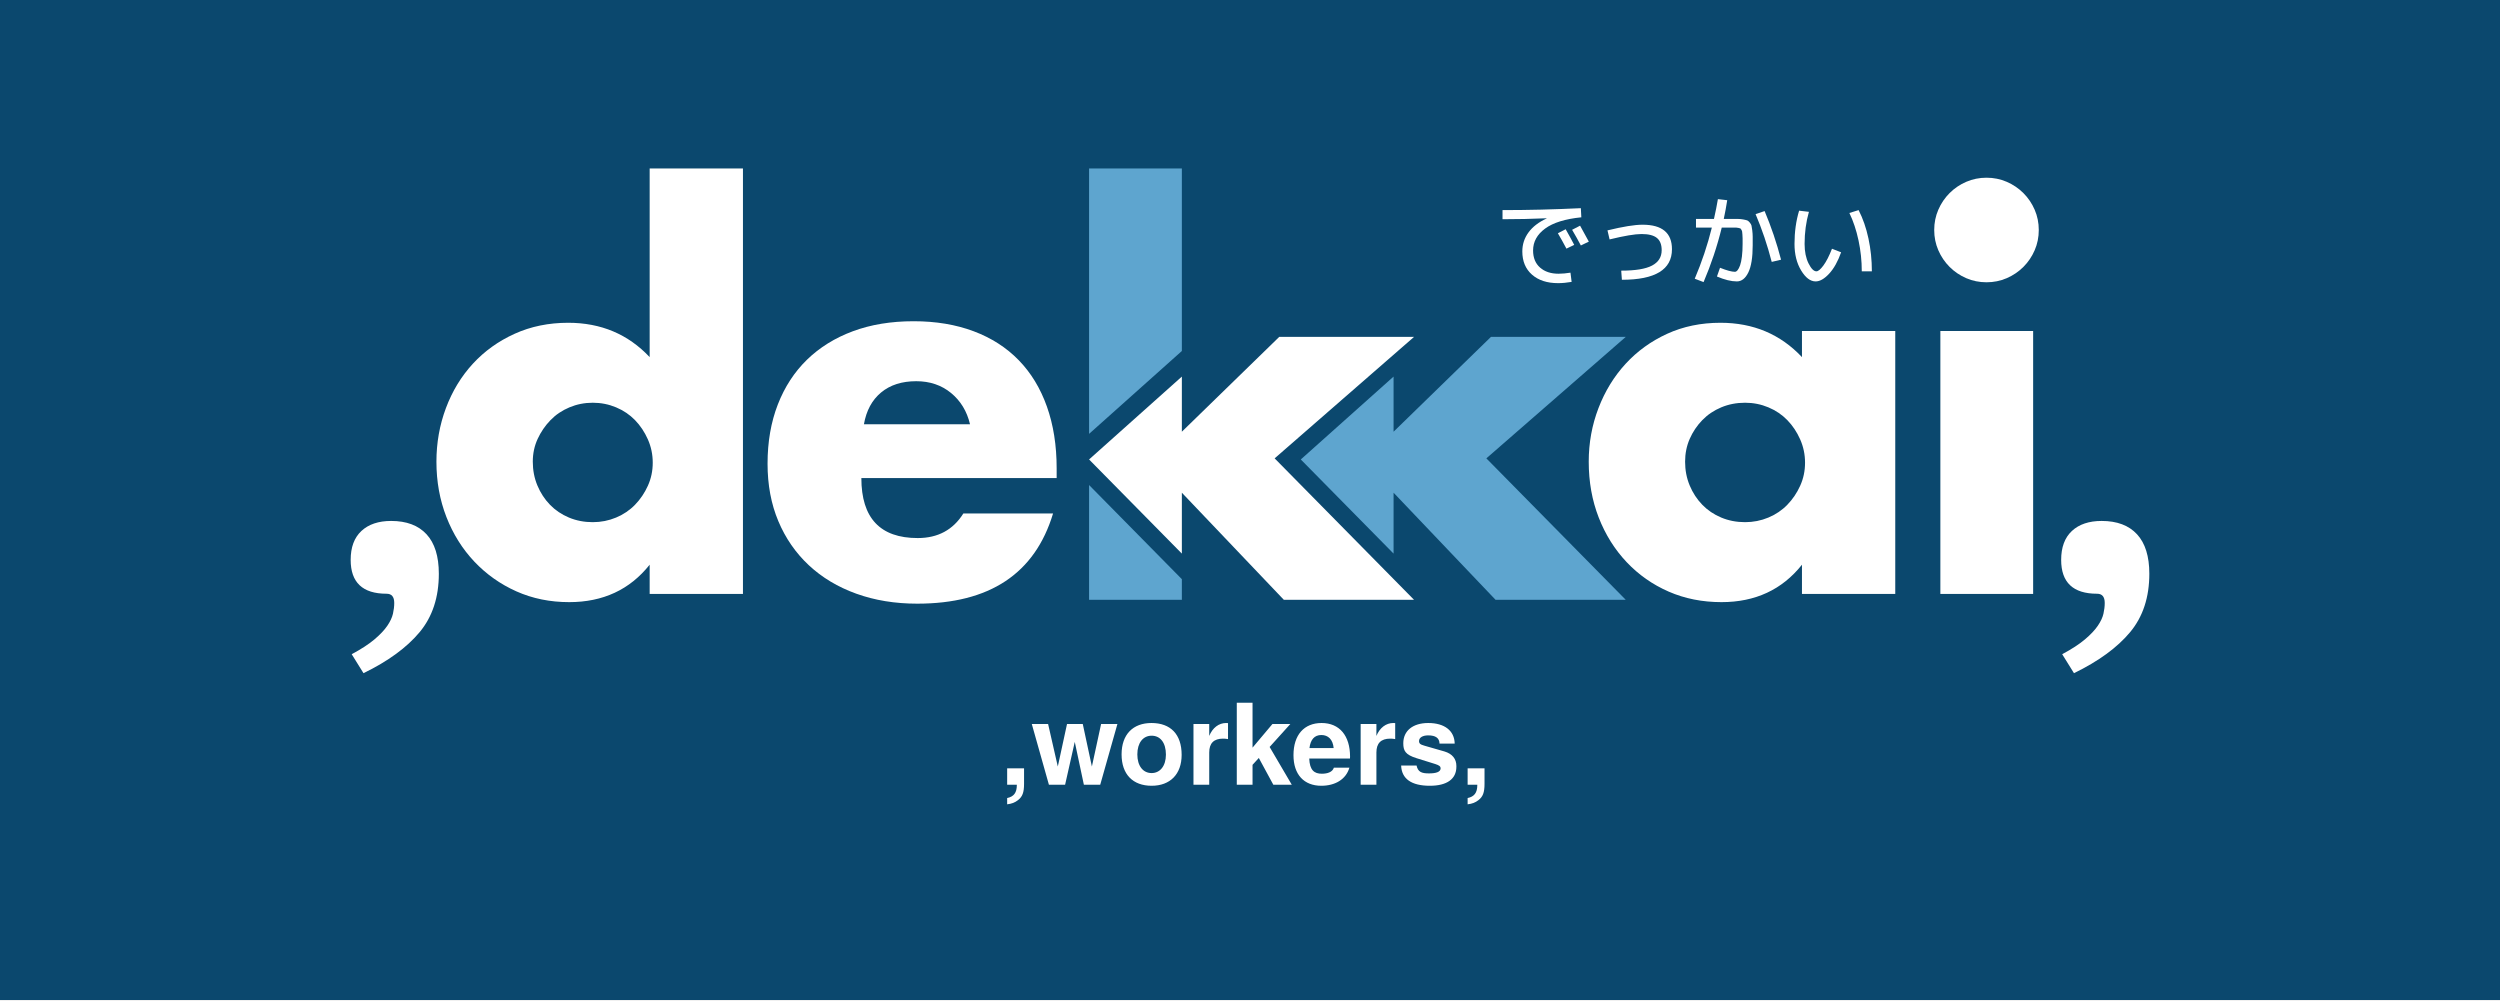
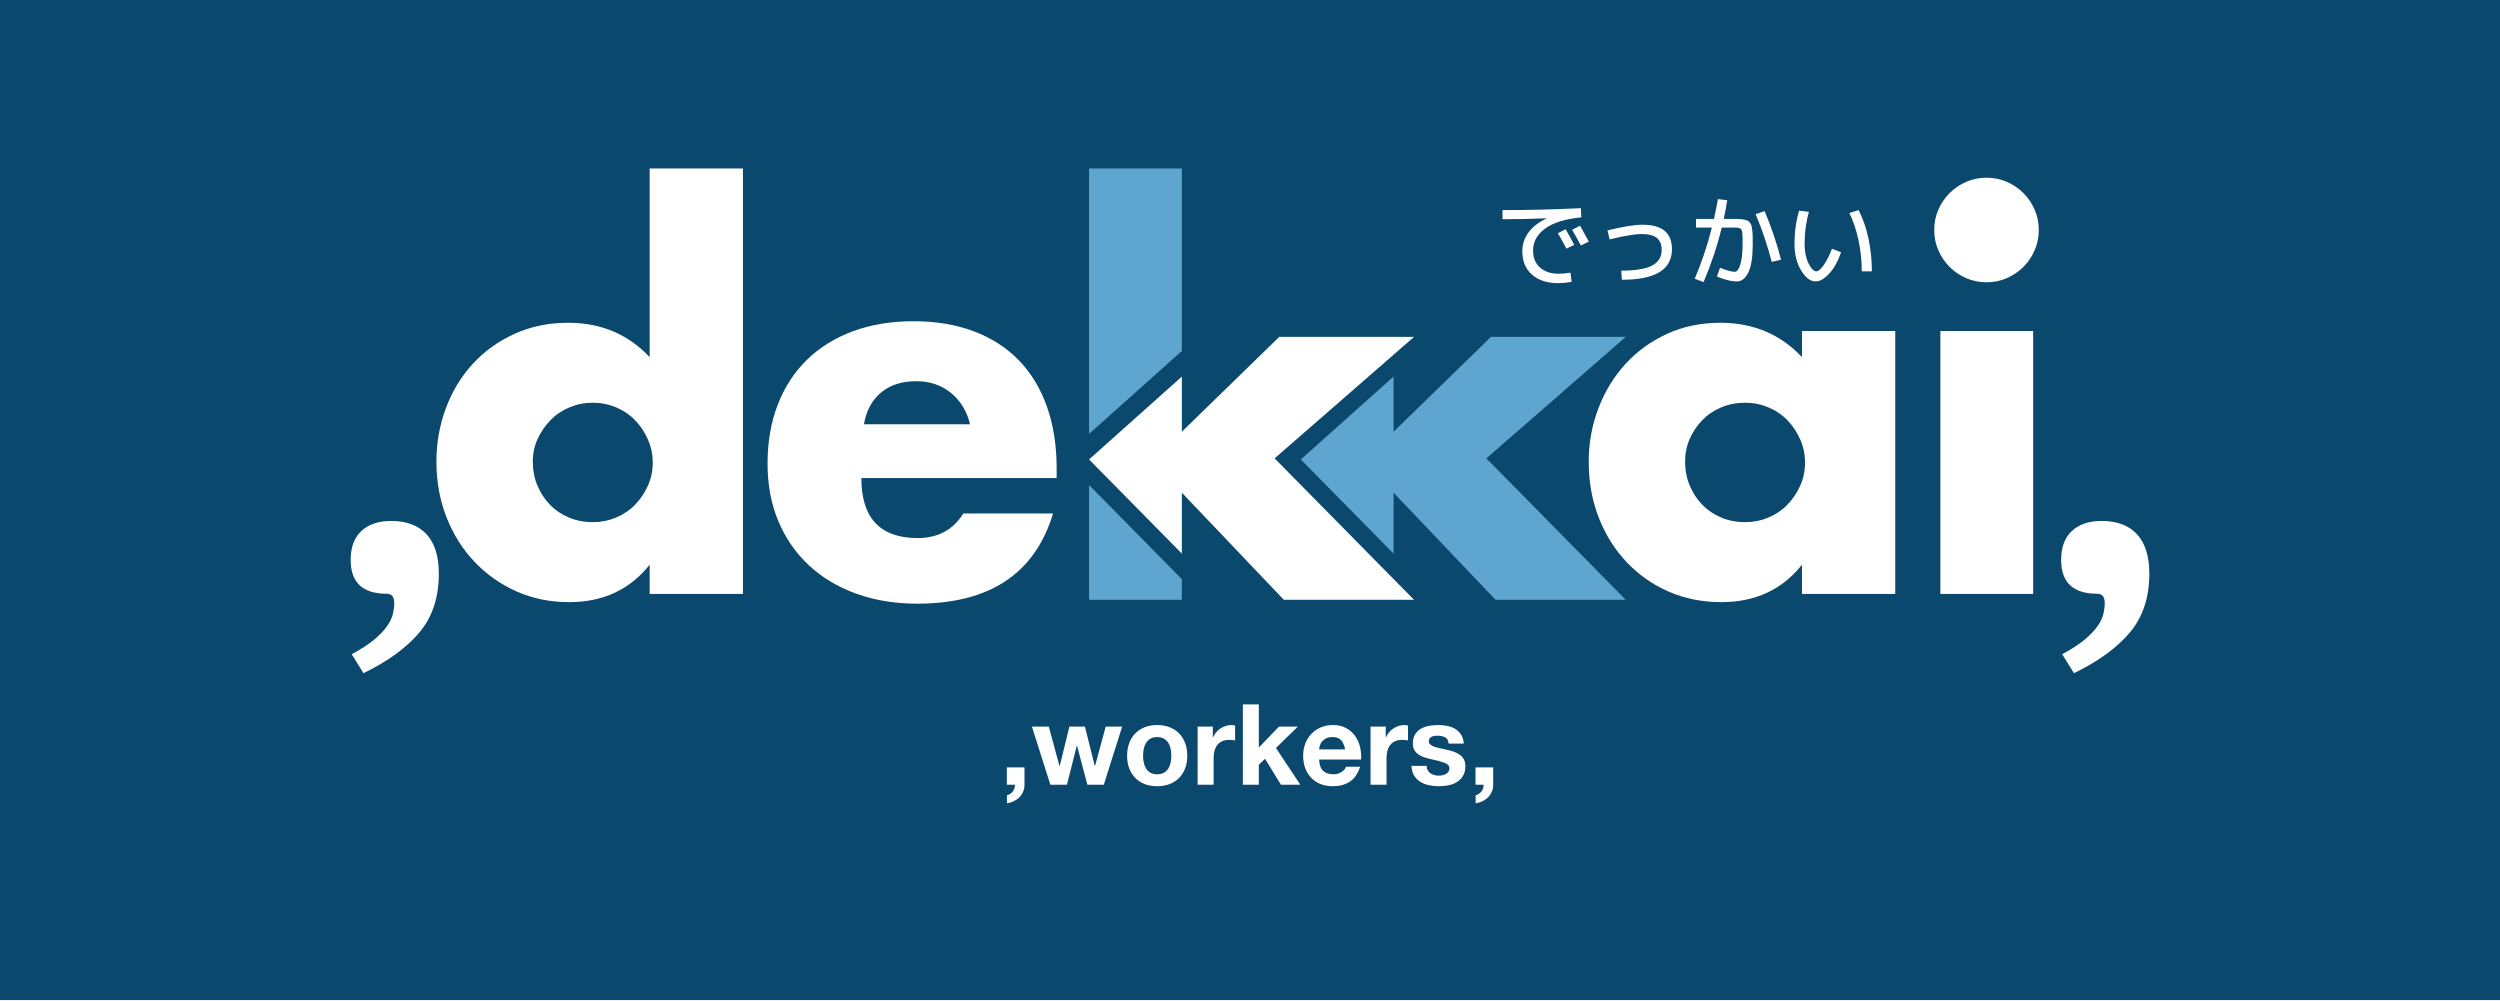
<svg xmlns="http://www.w3.org/2000/svg" width="100%" height="100%" viewBox="0 0 1200 480" version="1.1" xml:space="preserve" style="fill-rule:evenodd;clip-rule:evenodd;stroke-linejoin:round;stroke-miterlimit:2;">
  <rect x="0" y="0" width="1200" height="480" style="fill:#0b486e;" />
  <g>
    <path d="M567.291,265.73l-44.533,-45.188l44.533,-39.785l0,26.462l46.748,-45.517l64.708,0l-66.922,58.311l66.922,67.907l-62.494,0l-48.962,-51.422l0,29.232Z" style="fill:#fff;fill-rule:nonzero;" />
    <path d="M168.815,314.023c4.593,-2.46 8.242,-4.838 10.949,-7.135c2.706,-2.296 4.757,-4.469 6.151,-6.52c1.394,-2.05 2.296,-3.977 2.706,-5.782c0.41,-1.804 0.615,-3.526 0.615,-5.167c0,-2.952 -1.23,-4.428 -3.69,-4.428c-11.482,0 -17.223,-5.413 -17.223,-16.239c0,-6.069 1.722,-10.703 5.167,-13.901c3.444,-3.199 8.201,-4.798 14.27,-4.798c7.381,0 13.04,2.132 16.977,6.397c3.936,4.265 5.905,10.58 5.905,18.945c0,11.318 -3.076,20.668 -9.227,28.049c-6.151,7.381 -15.131,13.942 -26.941,19.683l-5.659,-9.104Z" style="fill:#fff;fill-rule:nonzero;" />
    <path d="M989.85,314.023c4.593,-2.46 8.243,-4.838 10.949,-7.135c2.707,-2.296 4.757,-4.469 6.151,-6.52c1.394,-2.05 2.296,-3.977 2.706,-5.782c0.411,-1.804 0.616,-3.526 0.616,-5.167c0,-2.952 -1.231,-4.428 -3.691,-4.428c-11.482,0 -17.223,-5.413 -17.223,-16.239c0,-6.069 1.723,-10.703 5.167,-13.901c3.445,-3.199 8.201,-4.798 14.27,-4.798c7.382,0 13.04,2.132 16.977,6.397c3.937,4.265 5.905,10.58 5.905,18.945c0,11.318 -3.075,20.668 -9.226,28.049c-6.151,7.381 -15.132,13.942 -26.942,19.683l-5.659,-9.104Z" style="fill:#fff;fill-rule:nonzero;" />
    <path d="M255.741,221.608c0,4.1 0.738,7.914 2.214,11.441c1.476,3.526 3.485,6.602 6.028,9.226c2.542,2.625 5.577,4.675 9.103,6.151c3.527,1.476 7.341,2.214 11.441,2.214c3.937,0 7.668,-0.738 11.195,-2.214c3.527,-1.476 6.561,-3.526 9.103,-6.151c2.543,-2.624 4.593,-5.659 6.151,-9.103c1.559,-3.445 2.338,-7.136 2.338,-11.072c0,-3.937 -0.779,-7.668 -2.338,-11.195c-1.558,-3.527 -3.608,-6.602 -6.151,-9.226c-2.542,-2.625 -5.576,-4.675 -9.103,-6.151c-3.527,-1.477 -7.258,-2.215 -11.195,-2.215c-3.936,0 -7.668,0.738 -11.195,2.215c-3.526,1.476 -6.561,3.526 -9.103,6.151c-2.542,2.624 -4.593,5.617 -6.151,8.98c-1.558,3.363 -2.337,7.012 -2.337,10.949Zm56.097,-140.735l44.779,0l0,204.213l-44.779,0l0,-14.024c-9.514,11.974 -22.39,17.961 -38.629,17.961c-9.185,0 -17.632,-1.723 -25.342,-5.167c-7.709,-3.445 -14.434,-8.202 -20.175,-14.271c-5.741,-6.068 -10.211,-13.204 -13.409,-21.405c-3.199,-8.201 -4.798,-17.059 -4.798,-26.572c0,-9.022 1.517,-17.592 4.552,-25.711c3.034,-8.12 7.34,-15.214 12.917,-21.283c5.577,-6.069 12.261,-10.867 20.052,-14.393c7.791,-3.527 16.362,-5.29 25.711,-5.29c15.747,0 28.787,5.495 39.121,16.485l0,-90.543Z" style="fill:#fff;fill-rule:nonzero;" />
    <path d="M465.612,203.647c-1.476,-6.233 -4.51,-11.236 -9.103,-15.009c-4.593,-3.772 -10.17,-5.658 -16.731,-5.658c-6.889,0 -12.507,1.804 -16.854,5.412c-4.346,3.609 -7.094,8.694 -8.242,15.255l50.93,0Zm-52.16,25.834c0,19.191 9.021,28.787 27.064,28.787c9.678,0 16.977,-3.937 21.898,-11.81l43.057,0c-8.694,28.868 -30.427,43.303 -65.201,43.303c-10.661,0 -20.421,-1.6 -29.278,-4.798c-8.858,-3.199 -16.444,-7.75 -22.759,-13.655c-6.315,-5.905 -11.195,-12.958 -14.639,-21.16c-3.445,-8.201 -5.167,-17.386 -5.167,-27.556c0,-10.498 1.64,-19.97 4.92,-28.418c3.281,-8.447 7.956,-15.623 14.025,-21.528c6.069,-5.905 13.409,-10.457 22.02,-13.655c8.612,-3.199 18.33,-4.798 29.156,-4.798c10.662,0 20.257,1.599 28.787,4.798c8.529,3.198 15.746,7.832 21.651,13.901c5.905,6.069 10.416,13.491 13.532,22.267c3.117,8.775 4.675,18.658 4.675,29.647l0,4.675l-93.741,0Z" style="fill:#fff;fill-rule:nonzero;" />
    <path d="M808.847,221.608c0,4.1 0.738,7.914 2.214,11.441c1.476,3.526 3.485,6.602 6.028,9.226c2.542,2.625 5.577,4.675 9.103,6.151c3.527,1.476 7.341,2.214 11.441,2.214c3.937,0 7.668,-0.738 11.195,-2.214c3.527,-1.476 6.561,-3.526 9.103,-6.151c2.543,-2.624 4.593,-5.659 6.151,-9.103c1.559,-3.445 2.338,-7.136 2.338,-11.072c0,-3.937 -0.779,-7.668 -2.338,-11.195c-1.558,-3.527 -3.608,-6.602 -6.151,-9.226c-2.542,-2.625 -5.576,-4.675 -9.103,-6.151c-3.527,-1.477 -7.258,-2.215 -11.195,-2.215c-4.1,0 -7.914,0.738 -11.441,2.215c-3.526,1.476 -6.561,3.526 -9.103,6.151c-2.543,2.624 -4.552,5.617 -6.028,8.98c-1.476,3.363 -2.214,7.012 -2.214,10.949Zm56.097,-62.74l44.779,0l0,126.218l-44.779,0l0,-14.024c-9.514,11.974 -22.39,17.961 -38.629,17.961c-9.185,0 -17.632,-1.682 -25.342,-5.044c-7.709,-3.363 -14.434,-8.078 -20.175,-14.147c-5.741,-6.069 -10.211,-13.205 -13.409,-21.406c-3.199,-8.201 -4.798,-17.141 -4.798,-26.818c0,-9.022 1.558,-17.592 4.675,-25.711c3.116,-8.12 7.463,-15.214 13.04,-21.283c5.577,-6.069 12.22,-10.867 19.929,-14.393c7.709,-3.527 16.239,-5.29 25.588,-5.29c15.747,0 28.787,5.495 39.121,16.485l0,-12.548Z" style="fill:#fff;fill-rule:nonzero;" />
    <path d="M975.907,158.868l0,126.218l-44.533,0l0,-126.218l44.533,0Zm-47.485,-48.47c0,-3.445 0.656,-6.684 1.968,-9.719c1.312,-3.034 3.117,-5.7 5.413,-7.996c2.296,-2.296 4.962,-4.101 7.996,-5.413c3.035,-1.312 6.274,-1.968 9.719,-1.968c3.444,0 6.684,0.656 9.718,1.968c3.035,1.312 5.7,3.117 7.997,5.413c2.296,2.296 4.1,4.962 5.413,7.996c1.312,3.035 1.968,6.274 1.968,9.719c0,3.444 -0.656,6.684 -1.968,9.718c-1.313,3.035 -3.117,5.7 -5.413,7.997c-2.297,2.296 -4.962,4.1 -7.997,5.413c-3.034,1.312 -6.274,1.968 -9.718,1.968c-3.445,0 -6.684,-0.656 -9.719,-1.968c-3.034,-1.313 -5.7,-3.117 -7.996,-5.413c-2.296,-2.297 -4.101,-4.962 -5.413,-7.997c-1.312,-3.034 -1.968,-6.274 -1.968,-9.718Z" style="fill:#fff;fill-rule:nonzero;" />
    <path d="M522.758,287.92l0,-55.104l44.533,45.188l0,9.916l-44.533,0Zm0,-79.663l0,-127.384l44.533,0l0,87.599l-44.533,39.785Z" style="fill:#5ea5cf;fill-rule:nonzero;" />
    <path d="M668.914,265.73l-44.534,-45.188l44.534,-39.785l0,26.462l46.747,-45.517l64.709,0l-66.923,58.311l66.923,67.907l-62.494,0l-48.962,-51.422l0,29.232Z" style="fill:#5ea5cf;fill-rule:nonzero;" />
    <g>
      <path d="M747.783,111.966l3.736,-1.937c1.846,3.26 3.214,5.766 4.106,7.519l-3.737,1.8c-1.414,-2.676 -2.783,-5.137 -4.105,-7.382Zm6.827,-1.66l3.829,-1.984c1.569,2.768 2.968,5.321 4.198,7.658l-3.829,1.845c-1.291,-2.46 -2.691,-4.967 -4.198,-7.519Zm-23.896,10.379c0,-3.383 0.991,-6.427 2.975,-9.134c1.984,-2.706 4.883,-4.936 8.696,-6.689l0,-0.092c-7.074,0.307 -14.132,0.461 -21.175,0.461l0,-4.383c12.302,0 24.835,-0.307 37.598,-0.922l0.231,4.382c-7.72,0.769 -13.509,2.568 -17.369,5.398c-3.86,2.829 -5.79,6.335 -5.79,10.518c0,3.506 1.115,6.243 3.345,8.212c2.23,1.968 5.19,2.952 8.881,2.952c1.722,0 3.629,-0.169 5.72,-0.507l0.554,4.428c-2.307,0.4 -4.475,0.6 -6.505,0.6c-5.259,0 -9.434,-1.361 -12.525,-4.083c-3.091,-2.721 -4.636,-6.435 -4.636,-11.141Z" style="fill:#fff;fill-rule:nonzero;" />
      <path d="M771.587,110.582c7.443,-1.814 13.055,-2.721 16.838,-2.721c9.411,0 14.117,3.921 14.117,11.763c0,9.78 -8.012,14.67 -24.035,14.67l-0.323,-4.382c6.797,0 11.733,-0.815 14.808,-2.445c3.076,-1.63 4.614,-4.091 4.614,-7.381c0,-2.676 -0.769,-4.637 -2.307,-5.882c-1.538,-1.246 -3.983,-1.869 -7.335,-1.869c-3.199,0 -8.319,0.862 -15.362,2.584l-1.015,-4.337Z" style="fill:#fff;fill-rule:nonzero;" />
      <path d="M824.593,95.589l4.475,0.508c-0.461,2.983 -1.015,5.982 -1.661,8.996l6.897,0c0.753,0 1.584,0.084 2.491,0.253c0.907,0.17 1.538,0.323 1.892,0.462c0.353,0.138 0.753,0.476 1.199,1.015c0.446,0.538 0.723,1.022 0.83,1.453c0.108,0.43 0.231,1.199 0.369,2.306c0.139,1.108 0.208,2.122 0.208,3.045l0,4.152c0,5.813 -0.7,10.149 -2.099,13.009c-1.399,2.861 -3.237,4.291 -5.513,4.291c-2.706,0 -5.889,-0.785 -9.549,-2.353l1.476,-4.198c3.229,1.292 5.613,1.937 7.151,1.937c0.43,0 0.861,-0.261 1.291,-0.784c0.431,-0.523 0.831,-1.307 1.2,-2.353c0.369,-1.045 0.661,-2.452 0.876,-4.221c0.215,-1.768 0.323,-3.775 0.323,-6.02l0,-2.629c0,-0.523 -0.031,-1.154 -0.092,-1.892c-0.062,-0.738 -0.108,-1.215 -0.139,-1.43c-0.03,-0.215 -0.153,-0.507 -0.369,-0.877c-0.215,-0.369 -0.384,-0.576 -0.507,-0.622c-0.123,-0.046 -0.408,-0.123 -0.853,-0.231c-0.446,-0.108 -0.823,-0.161 -1.131,-0.161l-1.522,0l-5.398,0c-2.183,8.949 -5.09,17.668 -8.719,26.157l-4.244,-1.615c3.414,-8.027 6.151,-16.208 8.212,-24.542l-7.612,0l0,-4.152l8.627,0c0.799,-3.568 1.43,-6.736 1.891,-9.504Zm18.084,7.197l4.336,-1.476c3.168,7.504 5.798,15.285 7.889,23.343l-4.475,1.061c-2.091,-8.089 -4.674,-15.731 -7.75,-22.928Z" style="fill:#fff;fill-rule:nonzero;" />
      <path d="M887.702,102.232l4.429,-1.384c2.061,3.999 3.637,8.543 4.729,13.633c1.091,5.09 1.637,10.341 1.637,15.754l-4.844,0c0,-5.013 -0.522,-9.965 -1.568,-14.855c-1.046,-4.89 -2.507,-9.272 -4.383,-13.148Zm-19.421,-0.553c-1.384,4.859 -2.076,9.995 -2.076,15.408c0,3.691 0.63,6.805 1.891,9.342c1.261,2.537 2.522,3.806 3.783,3.806c0.861,0 1.984,-0.938 3.368,-2.814c1.383,-1.876 2.752,-4.552 4.105,-8.027l4.383,1.707c-1.538,4.367 -3.452,7.788 -5.744,10.264c-2.291,2.476 -4.451,3.714 -6.481,3.714c-2.522,0 -4.844,-1.753 -6.966,-5.259c-2.122,-3.506 -3.183,-7.751 -3.183,-12.733c0,-5.751 0.738,-11.072 2.214,-15.962l4.706,0.554Z" style="fill:#fff;fill-rule:nonzero;" />
    </g>
  </g>
-   <text x="479.985px" y="376.683px" style="font-family:'HelveticaNeue-Bold', 'Helvetica Neue';font-weight:700;font-size:54px;fill:#fff;">,workers,</text>
+   <g>
+     <path d="M483.279,368.367l0,8.316l3.888,0c0.036,0.576 -0.036,1.143 -0.216,1.701c-0.18,0.558 -0.45,1.062 -0.81,1.512c-0.36,0.45 -0.783,0.837 -1.269,1.161c-0.486,0.324 -0.999,0.54 -1.539,0.648l0,3.888c1.152,-0.18 2.241,-0.513 3.267,-0.999c1.026,-0.486 1.917,-1.107 2.673,-1.863c0.756,-0.756 1.359,-1.647 1.809,-2.673c0.45,-1.026 0.675,-2.151 0.675,-3.375l0,-8.316l-8.478,0Z" style="fill:#fff;fill-rule:nonzero;" />
+     <path d="M529.827,376.683l8.802,-27.918l-7.884,0l-5.13,18.9l-0.108,0l-4.752,-18.9l-7.452,0l-4.644,18.954l-0.108,0l-5.13,-18.954l-8.1,0l8.856,27.918l7.938,0l4.752,-18.738l0.108,0l4.968,18.738l7.884,0Z" style="fill:#fff;fill-rule:nonzero;" />
+     <path d="M548.673,362.751c0,-1.116 0.108,-2.214 0.324,-3.294c0.216,-1.08 0.585,-2.034 1.107,-2.862c0.522,-0.828 1.215,-1.503 2.079,-2.025c0.864,-0.522 1.944,-0.783 3.24,-0.783c1.296,0 2.385,0.261 3.267,0.783c0.882,0.522 1.584,1.197 2.106,2.025c0.522,0.828 0.891,1.782 1.107,2.862c0.216,1.08 0.324,2.178 0.324,3.294c0,1.116 -0.108,2.205 -0.324,3.267c-0.216,1.062 -0.585,2.016 -1.107,2.862c-0.522,0.846 -1.224,1.521 -2.106,2.025c-0.882,0.504 -1.971,0.756 -3.267,0.756c-1.296,0 -2.376,-0.252 -3.24,-0.756c-0.864,-0.504 -1.557,-1.179 -2.079,-2.025c-0.522,-0.846 -0.891,-1.8 -1.107,-2.862c-0.216,-1.062 -0.324,-2.151 -0.324,-3.267Zm-7.668,0c0,2.232 0.342,4.248 1.026,6.048c0.684,1.8 1.656,3.339 2.916,4.617c1.26,1.278 2.772,2.259 4.536,2.943c1.764,0.684 3.744,1.026 5.94,1.026c2.196,0 4.185,-0.342 5.967,-1.026c1.782,-0.684 3.303,-1.665 4.563,-2.943c1.26,-1.278 2.232,-2.817 2.916,-4.617c0.684,-1.8 1.026,-3.816 1.026,-6.048c0,-2.232 -0.342,-4.257 -1.026,-6.075c-0.684,-1.818 -1.656,-3.366 -2.916,-4.644c-1.26,-1.278 -2.781,-2.268 -4.563,-2.97c-1.782,-0.702 -3.771,-1.053 -5.967,-1.053c-2.196,0 -4.176,0.351 -5.94,1.053c-1.764,0.702 -3.276,1.692 -4.536,2.97c-1.26,1.278 -2.232,2.826 -2.916,4.644c-0.684,1.818 -1.026,3.843 -1.026,6.075Z" style="fill:#fff;fill-rule:nonzero;" />
+     <path d="M574.863,348.765l0,27.918l7.668,0l0,-12.582c0,-1.26 0.126,-2.43 0.378,-3.51c0.252,-1.08 0.675,-2.025 1.269,-2.835c0.594,-0.81 1.377,-1.449 2.349,-1.917c0.972,-0.468 2.16,-0.702 3.564,-0.702c0.468,0 0.954,0.027 1.458,0.081c0.504,0.054 0.936,0.117 1.296,0.189l0,-7.128c-0.612,-0.18 -1.17,-0.27 -1.674,-0.27c-0.972,0 -1.908,0.144 -2.808,0.432c-0.9,0.288 -1.746,0.693 -2.538,1.215c-0.792,0.522 -1.494,1.152 -2.106,1.89c-0.612,0.738 -1.098,1.539 -1.458,2.403l-0.108,0l0,-5.184l-7.29,0Z" style="fill:#fff;fill-rule:nonzero;" />
+     <path d="M596.571,338.127l0,38.556l7.668,0l0,-9.612l2.97,-2.862l7.668,12.474l9.288,0l-11.718,-17.658l10.53,-10.26l-9.072,0l-9.666,10.044l0,-20.682l-7.668,0Z" style="fill:#fff;fill-rule:nonzero;" />
+     <path d="M645.657,359.727l-12.474,0c0.036,-0.54 0.153,-1.152 0.351,-1.836c0.198,-0.684 0.54,-1.332 1.026,-1.944c0.486,-0.612 1.134,-1.125 1.944,-1.539c0.81,-0.414 1.827,-0.621 3.051,-0.621c1.872,0 3.267,0.504 4.185,1.512c0.918,1.008 1.557,2.484 1.917,4.428Zm-12.474,4.86l20.142,0c0.144,-2.16 -0.036,-4.23 -0.54,-6.21c-0.504,-1.98 -1.323,-3.744 -2.457,-5.292c-1.134,-1.548 -2.583,-2.781 -4.347,-3.699c-1.764,-0.918 -3.834,-1.377 -6.21,-1.377c-2.124,0 -4.059,0.378 -5.805,1.134c-1.746,0.756 -3.249,1.791 -4.509,3.105c-1.26,1.314 -2.232,2.871 -2.916,4.671c-0.684,1.8 -1.026,3.744 -1.026,5.832c0,2.16 0.333,4.14 0.999,5.94c0.666,1.8 1.611,3.348 2.835,4.644c1.224,1.296 2.718,2.295 4.482,2.997c1.764,0.702 3.744,1.053 5.94,1.053c3.168,0 5.868,-0.72 8.1,-2.16c2.232,-1.44 3.888,-3.834 4.968,-7.182l-6.75,0c-0.252,0.864 -0.936,1.683 -2.052,2.457c-1.116,0.774 -2.448,1.161 -3.996,1.161c-2.16,0 -3.816,-0.558 -4.968,-1.674c-1.152,-1.116 -1.782,-2.916 -1.89,-5.4Z" style="fill:#fff;fill-rule:nonzero;" />
+     <path d="M657.861,348.765l0,27.918l7.668,0l0,-12.582c0,-1.26 0.126,-2.43 0.378,-3.51c0.252,-1.08 0.675,-2.025 1.269,-2.835c0.594,-0.81 1.377,-1.449 2.349,-1.917c0.972,-0.468 2.16,-0.702 3.564,-0.702c0.468,0 0.954,0.027 1.458,0.081c0.504,0.054 0.936,0.117 1.296,0.189l0,-7.128c-0.612,-0.18 -1.17,-0.27 -1.674,-0.27c-0.972,0 -1.908,0.144 -2.808,0.432c-0.9,0.288 -1.746,0.693 -2.538,1.215c-0.792,0.522 -1.494,1.152 -2.106,1.89c-0.612,0.738 -1.098,1.539 -1.458,2.403l-0.108,0l0,-5.184l-7.29,0Z" style="fill:#fff;fill-rule:nonzero;" />
+     <path d="M684.807,367.611l-7.29,0c0.072,1.872 0.495,3.429 1.269,4.671c0.774,1.242 1.764,2.241 2.97,2.997c1.206,0.756 2.583,1.296 4.131,1.62c1.548,0.324 3.132,0.486 4.752,0.486c1.584,0 3.141,-0.153 4.671,-0.459c1.53,-0.306 2.889,-0.837 4.077,-1.593c1.188,-0.756 2.151,-1.755 2.889,-2.997c0.738,-1.242 1.107,-2.781 1.107,-4.617c0,-1.296 -0.252,-2.385 -0.756,-3.267c-0.504,-0.882 -1.17,-1.62 -1.998,-2.214c-0.828,-0.594 -1.773,-1.071 -2.835,-1.431c-1.062,-0.36 -2.151,-0.666 -3.267,-0.918c-1.08,-0.252 -2.142,-0.486 -3.186,-0.702c-1.044,-0.216 -1.971,-0.459 -2.781,-0.729c-0.81,-0.27 -1.467,-0.621 -1.971,-1.053c-0.504,-0.432 -0.756,-0.99 -0.756,-1.674c0,-0.576 0.144,-1.035 0.432,-1.377c0.288,-0.342 0.639,-0.603 1.053,-0.783c0.414,-0.18 0.873,-0.297 1.377,-0.351c0.504,-0.054 0.972,-0.081 1.404,-0.081c1.368,0 2.556,0.261 3.564,0.783c1.008,0.522 1.566,1.521 1.674,2.997l7.29,0c-0.144,-1.728 -0.585,-3.159 -1.323,-4.293c-0.738,-1.134 -1.665,-2.043 -2.781,-2.727c-1.116,-0.684 -2.385,-1.17 -3.807,-1.458c-1.422,-0.288 -2.889,-0.432 -4.401,-0.432c-1.512,0 -2.988,0.135 -4.428,0.405c-1.44,0.27 -2.736,0.738 -3.888,1.404c-1.152,0.666 -2.079,1.575 -2.781,2.727c-0.702,1.152 -1.053,2.628 -1.053,4.428c0,1.224 0.252,2.259 0.756,3.105c0.504,0.846 1.17,1.548 1.998,2.106c0.828,0.558 1.773,1.008 2.835,1.35c1.062,0.342 2.151,0.639 3.267,0.891c2.736,0.576 4.869,1.152 6.399,1.728c1.53,0.576 2.295,1.44 2.295,2.592c0,0.684 -0.162,1.251 -0.486,1.701c-0.324,0.45 -0.729,0.81 -1.215,1.08c-0.486,0.27 -1.026,0.468 -1.62,0.594c-0.594,0.126 -1.161,0.189 -1.701,0.189c-0.756,0 -1.485,-0.09 -2.187,-0.27c-0.702,-0.18 -1.323,-0.459 -1.863,-0.837c-0.54,-0.378 -0.981,-0.864 -1.323,-1.458c-0.342,-0.594 -0.513,-1.305 -0.513,-2.133Z" style="fill:#fff;fill-rule:nonzero;" />
+     <path d="M708.243,368.367l0,8.316l3.888,0c0.036,0.576 -0.036,1.143 -0.216,1.701c-0.18,0.558 -0.45,1.062 -0.81,1.512c-0.36,0.45 -0.783,0.837 -1.269,1.161c-0.486,0.324 -0.999,0.54 -1.539,0.648l0,3.888c1.152,-0.18 2.241,-0.513 3.267,-0.999c1.026,-0.486 1.917,-1.107 2.673,-1.863c0.756,-0.756 1.359,-1.647 1.809,-2.673c0.45,-1.026 0.675,-2.151 0.675,-3.375l0,-8.316l-8.478,0Z" style="fill:#fff;fill-rule:nonzero;" />
+   </g>
</svg>
